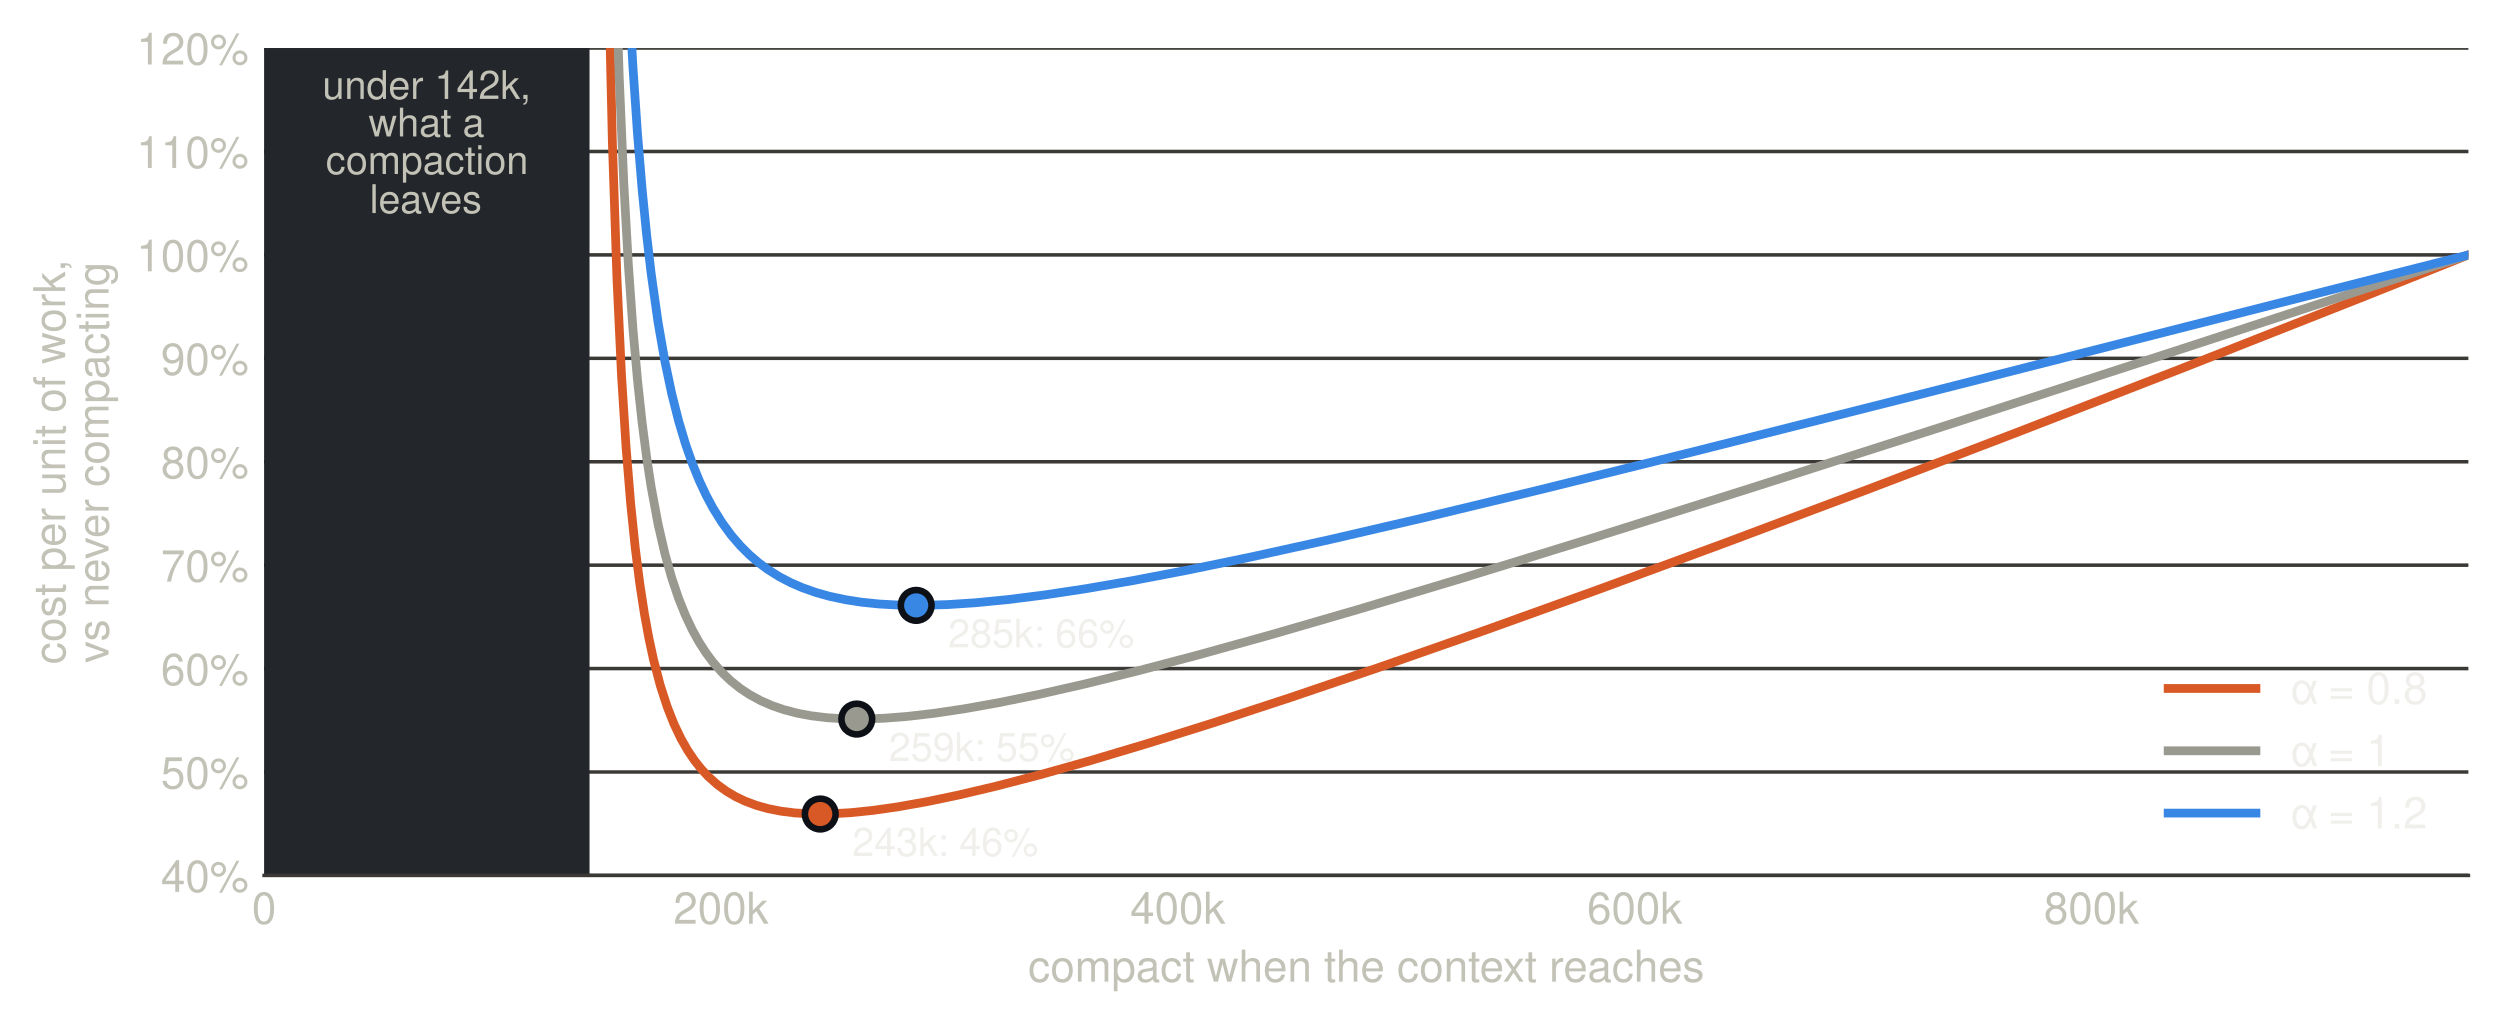
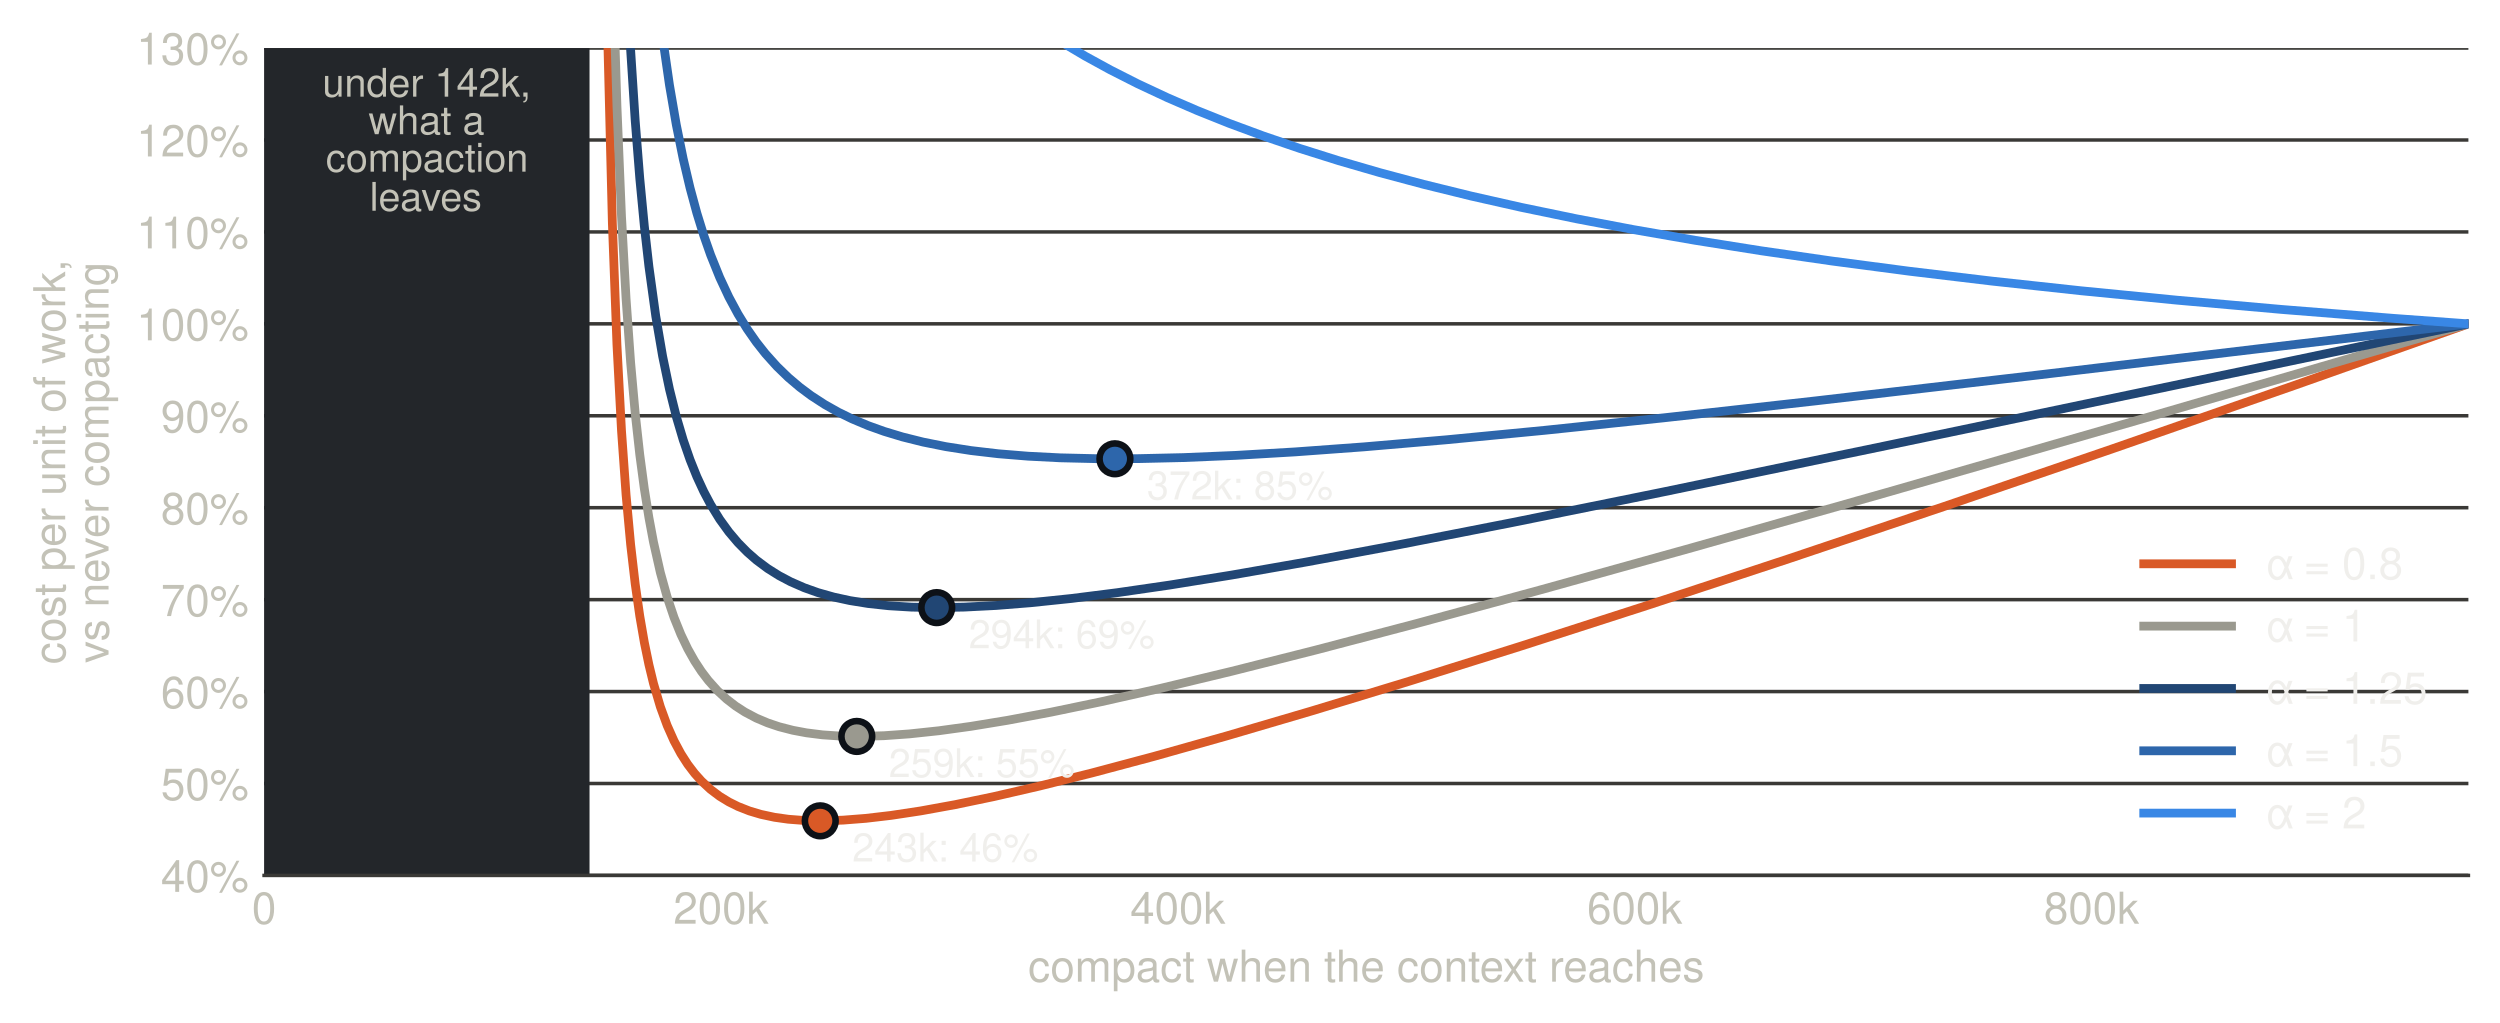
<svg xmlns="http://www.w3.org/2000/svg" xmlns:xlink="http://www.w3.org/1999/xlink" width="569.568pt" height="232.93pt" viewBox="0 0 569.568 232.93" version="1.1">
  <defs>
    <style type="text/css">*{stroke-linejoin: round; stroke-linecap: butt}</style>
  </defs>
  <g id="figure_1">
    <g id="patch_1">
      <path d="M 0 232.93  L 569.568 232.93  L 569.568 0  L 0 0  L 0 232.93  z " style="fill: none" />
    </g>
    <g id="axes_1">
      <g id="patch_2">
        <path d="M 60.168 199.446  L 562.368 199.446  L 562.368 10.95  L 60.168 10.95  L 60.168 199.446  z " style="fill: none" />
      </g>
      <g id="matplotlib.axis_1">
        <g id="xtick_1">
          <g id="line2d_1" />
          <g id="text_1">
            <text style="font-size: 10px; font-family: 'Helvetica', 'Arial', 'DejaVu Sans'; text-anchor: middle; fill: #c3c2b7" x="60.168" y="210.446" transform="rotate(-0 60.16758 210.446)">0</text>
          </g>
        </g>
        <g id="xtick_2">
          <g id="line2d_2" />
          <g id="text_2">
            <text style="font-size: 10px; font-family: 'Helvetica', 'Arial', 'DejaVu Sans'; text-anchor: middle; fill: #c3c2b7" x="164.25" y="210.446" transform="rotate(-0 164.2505 210.446)">200k</text>
          </g>
        </g>
        <g id="xtick_3">
          <g id="line2d_3" />
          <g id="text_3">
            <text style="font-size: 10px; font-family: 'Helvetica', 'Arial', 'DejaVu Sans'; text-anchor: middle; fill: #c3c2b7" x="268.333" y="210.446" transform="rotate(-0 268.3334 210.446)">400k</text>
          </g>
        </g>
        <g id="xtick_4">
          <g id="line2d_4" />
          <g id="text_4">
            <text style="font-size: 10px; font-family: 'Helvetica', 'Arial', 'DejaVu Sans'; text-anchor: middle; fill: #c3c2b7" x="372.416" y="210.446" transform="rotate(-0 372.4163 210.446)">600k</text>
          </g>
        </g>
        <g id="xtick_5">
          <g id="line2d_5" />
          <g id="text_5">
            <text style="font-size: 10px; font-family: 'Helvetica', 'Arial', 'DejaVu Sans'; text-anchor: middle; fill: #c3c2b7" x="476.499" y="210.446" transform="rotate(-0 476.4992 210.446)">800k</text>
          </g>
        </g>
        <g id="text_6">
          <text style="font-size: 10px; font-family: 'Helvetica', 'Arial', 'DejaVu Sans'; text-anchor: middle; fill: #c3c2b7" x="311.268" y="223.645" transform="rotate(-0 311.2676 223.6452)">compact when the context reaches</text>
        </g>
      </g>
      <g id="matplotlib.axis_2">
        <g id="ytick_1">
          <g id="line2d_6">
-             <path d="M 60.168 199.446  L 562.368 199.446  " clip-path="url(#p504b10a939)" style="fill: none; stroke: #3a3936; stroke-width: 0.8; stroke-linecap: square" />
+             <path d="M 60.168 199.446  L 562.368 199.446  " clip-path="url(#p92335eda85)" style="fill: none; stroke: #3a3936; stroke-width: 0.8; stroke-linecap: square" />
          </g>
          <g id="line2d_7" />
          <g id="text_7">
            <text style="font-size: 10px; font-family: 'Helvetica', 'Arial', 'DejaVu Sans'; text-anchor: end; fill: #c3c2b7" x="56.668" y="203.196" transform="rotate(-0 56.66758 203.196)">40%</text>
          </g>
        </g>
        <g id="ytick_2">
          <g id="line2d_8">
-             <path d="M 60.168 175.884  L 562.368 175.884  " clip-path="url(#p504b10a939)" style="fill: none; stroke: #3a3936; stroke-width: 0.8; stroke-linecap: square" />
+             <path d="M 60.168 178.502  L 562.368 178.502  " clip-path="url(#p92335eda85)" style="fill: none; stroke: #3a3936; stroke-width: 0.8; stroke-linecap: square" />
          </g>
          <g id="line2d_9" />
          <g id="text_8">
-             <text style="font-size: 10px; font-family: 'Helvetica', 'Arial', 'DejaVu Sans'; text-anchor: end; fill: #c3c2b7" x="56.668" y="179.634" transform="rotate(-0 56.66758 179.634)">50%</text>
+             <text style="font-size: 10px; font-family: 'Helvetica', 'Arial', 'DejaVu Sans'; text-anchor: end; fill: #c3c2b7" x="56.668" y="182.252" transform="rotate(-0 56.66758 182.252)">50%</text>
          </g>
        </g>
        <g id="ytick_3">
          <g id="line2d_10">
-             <path d="M 60.168 152.322  L 562.368 152.322  " clip-path="url(#p504b10a939)" style="fill: none; stroke: #3a3936; stroke-width: 0.8; stroke-linecap: square" />
+             <path d="M 60.168 157.558  L 562.368 157.558  " clip-path="url(#p92335eda85)" style="fill: none; stroke: #3a3936; stroke-width: 0.8; stroke-linecap: square" />
          </g>
          <g id="line2d_11" />
          <g id="text_9">
-             <text style="font-size: 10px; font-family: 'Helvetica', 'Arial', 'DejaVu Sans'; text-anchor: end; fill: #c3c2b7" x="56.668" y="156.072" transform="rotate(-0 56.66758 156.072)">60%</text>
+             <text style="font-size: 10px; font-family: 'Helvetica', 'Arial', 'DejaVu Sans'; text-anchor: end; fill: #c3c2b7" x="56.668" y="161.308" transform="rotate(-0 56.66758 161.308)">60%</text>
          </g>
        </g>
        <g id="ytick_4">
          <g id="line2d_12">
-             <path d="M 60.168 128.76  L 562.368 128.76  " clip-path="url(#p504b10a939)" style="fill: none; stroke: #3a3936; stroke-width: 0.8; stroke-linecap: square" />
+             <path d="M 60.168 136.614  L 562.368 136.614  " clip-path="url(#p92335eda85)" style="fill: none; stroke: #3a3936; stroke-width: 0.8; stroke-linecap: square" />
          </g>
          <g id="line2d_13" />
          <g id="text_10">
-             <text style="font-size: 10px; font-family: 'Helvetica', 'Arial', 'DejaVu Sans'; text-anchor: end; fill: #c3c2b7" x="56.668" y="132.51" transform="rotate(-0 56.66758 132.51)">70%</text>
+             <text style="font-size: 10px; font-family: 'Helvetica', 'Arial', 'DejaVu Sans'; text-anchor: end; fill: #c3c2b7" x="56.668" y="140.364" transform="rotate(-0 56.66758 140.364)">70%</text>
          </g>
        </g>
        <g id="ytick_5">
          <g id="line2d_14">
-             <path d="M 60.168 105.198  L 562.368 105.198  " clip-path="url(#p504b10a939)" style="fill: none; stroke: #3a3936; stroke-width: 0.8; stroke-linecap: square" />
+             <path d="M 60.168 115.67  L 562.368 115.67  " clip-path="url(#p92335eda85)" style="fill: none; stroke: #3a3936; stroke-width: 0.8; stroke-linecap: square" />
          </g>
          <g id="line2d_15" />
          <g id="text_11">
-             <text style="font-size: 10px; font-family: 'Helvetica', 'Arial', 'DejaVu Sans'; text-anchor: end; fill: #c3c2b7" x="56.668" y="108.948" transform="rotate(-0 56.66758 108.948)">80%</text>
+             <text style="font-size: 10px; font-family: 'Helvetica', 'Arial', 'DejaVu Sans'; text-anchor: end; fill: #c3c2b7" x="56.668" y="119.42" transform="rotate(-0 56.66758 119.42)">80%</text>
          </g>
        </g>
        <g id="ytick_6">
          <g id="line2d_16">
-             <path d="M 60.168 81.636  L 562.368 81.636  " clip-path="url(#p504b10a939)" style="fill: none; stroke: #3a3936; stroke-width: 0.8; stroke-linecap: square" />
+             <path d="M 60.168 94.726  L 562.368 94.726  " clip-path="url(#p92335eda85)" style="fill: none; stroke: #3a3936; stroke-width: 0.8; stroke-linecap: square" />
          </g>
          <g id="line2d_17" />
          <g id="text_12">
-             <text style="font-size: 10px; font-family: 'Helvetica', 'Arial', 'DejaVu Sans'; text-anchor: end; fill: #c3c2b7" x="56.668" y="85.386" transform="rotate(-0 56.66758 85.386)">90%</text>
+             <text style="font-size: 10px; font-family: 'Helvetica', 'Arial', 'DejaVu Sans'; text-anchor: end; fill: #c3c2b7" x="56.668" y="98.476" transform="rotate(-0 56.66758 98.476)">90%</text>
          </g>
        </g>
        <g id="ytick_7">
          <g id="line2d_18">
-             <path d="M 60.168 58.074  L 562.368 58.074  " clip-path="url(#p504b10a939)" style="fill: none; stroke: #3a3936; stroke-width: 0.8; stroke-linecap: square" />
+             <path d="M 60.168 73.782  L 562.368 73.782  " clip-path="url(#p92335eda85)" style="fill: none; stroke: #3a3936; stroke-width: 0.8; stroke-linecap: square" />
          </g>
          <g id="line2d_19" />
          <g id="text_13">
-             <text style="font-size: 10px; font-family: 'Helvetica', 'Arial', 'DejaVu Sans'; text-anchor: end; fill: #c3c2b7" x="56.668" y="61.824" transform="rotate(-0 56.66758 61.824)">100%</text>
+             <text style="font-size: 10px; font-family: 'Helvetica', 'Arial', 'DejaVu Sans'; text-anchor: end; fill: #c3c2b7" x="56.668" y="77.532" transform="rotate(-0 56.66758 77.532)">100%</text>
          </g>
        </g>
        <g id="ytick_8">
          <g id="line2d_20">
-             <path d="M 60.168 34.512  L 562.368 34.512  " clip-path="url(#p504b10a939)" style="fill: none; stroke: #3a3936; stroke-width: 0.8; stroke-linecap: square" />
+             <path d="M 60.168 52.838  L 562.368 52.838  " clip-path="url(#p92335eda85)" style="fill: none; stroke: #3a3936; stroke-width: 0.8; stroke-linecap: square" />
          </g>
          <g id="line2d_21" />
          <g id="text_14">
-             <text style="font-size: 10px; font-family: 'Helvetica', 'Arial', 'DejaVu Sans'; text-anchor: end; fill: #c3c2b7" x="56.668" y="38.262" transform="rotate(-0 56.66758 38.262)">110%</text>
+             <text style="font-size: 10px; font-family: 'Helvetica', 'Arial', 'DejaVu Sans'; text-anchor: end; fill: #c3c2b7" x="56.668" y="56.588" transform="rotate(-0 56.66758 56.588)">110%</text>
          </g>
        </g>
        <g id="ytick_9">
          <g id="line2d_22">
-             <path d="M 60.168 10.95  L 562.368 10.95  " clip-path="url(#p504b10a939)" style="fill: none; stroke: #3a3936; stroke-width: 0.8; stroke-linecap: square" />
+             <path d="M 60.168 31.894  L 562.368 31.894  " clip-path="url(#p92335eda85)" style="fill: none; stroke: #3a3936; stroke-width: 0.8; stroke-linecap: square" />
          </g>
          <g id="line2d_23" />
          <g id="text_15">
-             <text style="font-size: 10px; font-family: 'Helvetica', 'Arial', 'DejaVu Sans'; text-anchor: end; fill: #c3c2b7" x="56.668" y="14.7" transform="rotate(-0 56.66758 14.7)">120%</text>
-           </g>
-         </g>
-         <g id="text_16">
+             <text style="font-size: 10px; font-family: 'Helvetica', 'Arial', 'DejaVu Sans'; text-anchor: end; fill: #c3c2b7" x="56.668" y="35.644" transform="rotate(-0 56.66758 35.644)">120%</text>
+           </g>
+         </g>
+         <g id="ytick_10">
+           <g id="line2d_24">
+             <path d="M 60.168 10.95  L 562.368 10.95  " clip-path="url(#p92335eda85)" style="fill: none; stroke: #3a3936; stroke-width: 0.8; stroke-linecap: square" />
+           </g>
+           <g id="line2d_25" />
+           <g id="text_16">
+             <text style="font-size: 10px; font-family: 'Helvetica', 'Arial', 'DejaVu Sans'; text-anchor: end; fill: #c3c2b7" x="56.668" y="14.7" transform="rotate(-0 56.66758 14.7)">130%</text>
+           </g>
+         </g>
+         <g id="text_17">
          <text style="font-size: 10px; font-family: 'Helvetica', 'Arial', 'DejaVu Sans'; fill: #c3c2b7" transform="translate(14.84893 151.3253) rotate(-90)">cost per unit of work,</text>
          <text style="font-size: 10px; font-family: 'Helvetica', 'Arial', 'DejaVu Sans'; fill: #c3c2b7" transform="translate(24.73115 151.0496) rotate(-90)">vs never compacting</text>
        </g>
      </g>
      <g id="patch_3">
-         <path d="M 60.168 199.446  L 134.31 199.446  L 134.31 10.95  L 60.168 10.95  z " clip-path="url(#p504b10a939)" style="fill: #23262a" />
-       </g>
-       <g id="line2d_24">
-         <path d="M 138.743 -1  L 139.514 32.29  L 140.555 63.359  L 141.595 85.446  L 142.636 101.92  L 143.677 114.651  L 144.718 124.763  L 145.759 132.969  L 146.8 139.746  L 147.84 145.425  L 148.881 150.239  L 150.442 156.207  L 152.004 161.025  L 153.565 164.971  L 155.126 168.243  L 156.687 170.981  L 158.249 173.29  L 159.81 175.248  L 161.371 176.917  L 163.453 178.771  L 165.534 180.279  L 167.616 181.505  L 169.698 182.501  L 172.3 183.477  L 174.902 184.209  L 178.024 184.826  L 181.147 185.211  L 184.79 185.425  L 188.953 185.42  L 193.637 185.163  L 198.841 184.633  L 204.566 183.818  L 211.331 182.61  L 218.617 181.082  L 226.943 179.113  L 236.831 176.542  L 248.28 173.325  L 261.291 169.436  L 276.383 164.69  L 294.077 158.886  L 314.373 151.988  L 337.792 143.785  L 363.812 134.432  L 392.956 123.718  L 425.221 111.615  L 460.089 98.297  L 497.559 83.746  L 537.631 67.943  L 562.368 58.074  L 562.368 58.074  " clip-path="url(#p504b10a939)" style="fill: none; stroke: #d95926; stroke-width: 2; stroke-linecap: square" />
-       </g>
-       <g id="line2d_25">
-         <path d="M 140.462 -1  L 141.075 17.461  L 142.116 41.793  L 143.157 60.317  L 144.197 74.868  L 145.238 86.581  L 146.279 96.195  L 147.32 104.216  L 148.361 110.996  L 149.922 119.384  L 151.483 126.152  L 153.045 131.704  L 154.606 136.322  L 156.167 140.204  L 157.728 143.499  L 159.289 146.317  L 160.851 148.742  L 162.412 150.838  L 164.494 153.212  L 166.575 155.189  L 168.657 156.842  L 170.739 158.226  L 173.341 159.644  L 175.943 160.775  L 178.545 161.67  L 181.667 162.487  L 184.79 163.073  L 188.433 163.519  L 192.596 163.773  L 196.759 163.806  L 201.443 163.631  L 206.647 163.225  L 212.892 162.502  L 219.658 161.492  L 227.464 160.098  L 236.311 158.291  L 246.719 155.93  L 258.689 152.98  L 272.74 149.28  L 289.393 144.656  L 309.169 138.923  L 333.108 131.741  L 362.251 122.753  L 398.16 111.434  L 442.915 97.083  L 500.161 78.481  L 562.368 58.074  L 562.368 58.074  " clip-path="url(#p504b10a939)" style="fill: none; stroke: #9a998f; stroke-width: 2; stroke-linecap: square" />
+         <path d="M 60.168 199.446  L 134.31 199.446  L 134.31 10.95  L 60.168 10.95  z " clip-path="url(#p92335eda85)" style="fill: #23262a" />
      </g>
      <g id="line2d_26">
-         <path d="M 143.297 -1  L 144.197 15.212  L 145.238 30.457  L 146.279 42.999  L 147.32 53.485  L 148.361 62.372  L 149.922 73.405  L 151.483 82.35  L 153.045 89.727  L 154.606 95.899  L 156.167 101.124  L 157.728 105.592  L 159.289 109.443  L 160.851 112.788  L 162.412 115.71  L 164.494 119.063  L 166.575 121.904  L 168.657 124.327  L 170.739 126.404  L 172.82 128.19  L 174.902 129.73  L 177.504 131.364  L 180.106 132.726  L 182.708 133.859  L 185.831 134.967  L 188.953 135.845  L 192.596 136.626  L 196.239 137.191  L 200.402 137.617  L 205.086 137.867  L 210.29 137.912  L 216.015 137.734  L 222.26 137.321  L 229.545 136.61  L 237.872 135.561  L 247.24 134.148  L 258.168 132.261  L 270.658 129.87  L 285.23 126.849  L 302.924 122.94  L 324.261 117.988  L 350.802 111.589  L 386.19 102.815  L 439.272 89.399  L 562.368 58.074  L 562.368 58.074  " clip-path="url(#p504b10a939)" style="fill: none; stroke: #3987e5; stroke-width: 2; stroke-linecap: square" />
+         <path d="M 138.293 -1  L 138.473 9.276  L 139.514 50.863  L 140.555 78.48  L 141.595 98.113  L 142.636 112.756  L 143.677 124.073  L 144.718 133.061  L 145.759 140.355  L 146.8 146.38  L 147.84 151.427  L 148.881 155.707  L 150.442 161.011  L 152.004 165.294  L 153.565 168.802  L 155.126 171.71  L 156.687 174.144  L 158.249 176.196  L 159.81 177.937  L 161.892 179.864  L 163.973 181.429  L 166.055 182.702  L 168.137 183.738  L 170.739 184.76  L 173.341 185.535  L 176.463 186.204  L 179.586 186.644  L 183.229 186.926  L 187.392 187.004  L 192.076 186.849  L 197.28 186.441  L 203.004 185.77  L 209.77 184.746  L 217.576 183.327  L 226.423 181.487  L 236.831 179.087  L 248.801 176.093  L 262.852 172.343  L 279.505 167.656  L 298.761 161.996  L 321.138 155.176  L 346.639 147.165  L 375.262 137.938  L 407.527 127.299  L 442.915 115.392  L 481.426 102.196  L 522.539 87.87  L 562.368 73.782  L 562.368 73.782  " clip-path="url(#p92335eda85)" style="fill: none; stroke: #d95926; stroke-width: 2; stroke-linecap: square" />
+       </g>
+       <g id="line2d_27">
+         <path d="M 139.789 -1  L 140.555 24.125  L 141.595 49.279  L 142.636 68.067  L 143.677 82.611  L 144.718 94.184  L 145.759 103.596  L 146.8 111.387  L 147.84 117.932  L 148.881 123.498  L 150.442 130.425  L 152.004 136.047  L 153.565 140.682  L 155.126 144.551  L 156.687 147.816  L 158.249 150.594  L 159.81 152.974  L 161.371 155.026  L 163.453 157.343  L 165.534 159.268  L 167.616 160.874  L 169.698 162.218  L 172.3 163.596  L 174.902 164.697  L 177.504 165.572  L 180.626 166.376  L 183.749 166.961  L 187.392 167.419  L 191.555 167.7  L 196.239 167.772  L 201.443 167.611  L 207.168 167.204  L 213.933 166.481  L 221.219 165.477  L 229.545 164.109  L 239.433 162.255  L 250.882 159.875  L 264.413 156.827  L 280.546 152.952  L 299.801 148.086  L 322.7 142.064  L 350.802 134.436  L 385.67 124.734  L 429.905 112.184  L 486.63 95.846  L 561.049 74.168  L 562.368 73.782  L 562.368 73.782  " clip-path="url(#p92335eda85)" style="fill: none; stroke: #9a998f; stroke-width: 2; stroke-linecap: square" />
+       </g>
+       <g id="line2d_28">
+         <path d="M 143.014 -1  L 143.677 11.429  L 144.718 27.523  L 145.759 40.645  L 146.8 51.537  L 147.84 60.714  L 149.402 72.041  L 150.963 81.172  L 152.524 88.672  L 154.085 94.927  L 155.647 100.211  L 157.208 104.722  L 158.769 108.608  L 160.33 111.981  L 161.892 114.93  L 163.973 118.315  L 166.055 121.188  L 168.137 123.645  L 170.218 125.758  L 172.3 127.583  L 174.902 129.527  L 177.504 131.159  L 180.106 132.533  L 183.229 133.899  L 186.351 135.009  L 189.994 136.038  L 193.637 136.831  L 197.8 137.5  L 202.484 138.006  L 207.688 138.321  L 213.413 138.428  L 219.658 138.315  L 226.943 137.945  L 234.75 137.325  L 244.117 136.346  L 254.525 135.029  L 266.495 133.29  L 280.546 131.024  L 297.72 128.018  L 318.536 124.136  L 344.557 119.044  L 378.904 112.083  L 430.425 101.389  L 562.368 73.782  L 562.368 73.782  " clip-path="url(#p92335eda85)" style="fill: none; stroke: #214674; stroke-width: 2; stroke-linecap: square" />
+       </g>
+       <g id="line2d_29">
+         <path d="M 149.795 -1  L 150.963 8.565  L 152.524 19.378  L 154.085 28.451  L 155.647 36.167  L 157.208 42.803  L 158.769 48.564  L 160.33 53.61  L 161.892 58.06  L 163.973 63.23  L 166.055 67.683  L 168.137 71.553  L 170.218 74.941  L 172.3 77.924  L 174.382 80.567  L 176.984 83.467  L 179.586 85.99  L 182.188 88.197  L 184.79 90.138  L 187.912 92.168  L 191.035 93.924  L 194.157 95.448  L 197.8 96.978  L 201.443 98.283  L 205.606 99.542  L 210.29 100.711  L 215.494 101.755  L 221.219 102.65  L 227.464 103.379  L 234.229 103.931  L 241.515 104.303  L 249.842 104.5  L 259.209 104.49  L 269.617 104.251  L 281.587 103.748  L 295.118 102.952  L 310.73 101.808  L 329.465 100.201  L 351.843 98.046  L 378.904 95.208  L 413.772 91.319  L 463.732 85.504  L 562.368 73.782  L 562.368 73.782  " clip-path="url(#p92335eda85)" style="fill: none; stroke: #2d66ab; stroke-width: 2; stroke-linecap: square" />
+       </g>
+       <g id="line2d_30">
+         <path d="M 226.499 -1  L 231.107 2.459  L 236.311 6.068  L 241.515 9.402  L 247.24 12.792  L 252.964 15.926  L 259.209 19.09  L 265.974 22.256  L 272.74 25.182  L 280.026 28.099  L 287.832 30.986  L 296.159 33.83  L 305.006 36.616  L 314.373 39.336  L 324.261 41.981  L 335.19 44.669  L 346.639 47.255  L 359.129 49.841  L 372.139 52.308  L 386.19 54.748  L 401.282 57.141  L 417.415 59.475  L 435.109 61.805  L 453.844 64.045  L 474.14 66.246  L 495.998 68.39  L 519.937 70.51  L 545.437 72.543  L 562.368 73.782  L 562.368 73.782  " clip-path="url(#p92335eda85)" style="fill: none; stroke: #3987e5; stroke-width: 2; stroke-linecap: square" />
      </g>
      <g id="patch_4">
        <path d="M 60.168 199.446  L 562.368 199.446  " style="fill: none; stroke: #3a3936; stroke-width: 0.8; stroke-linejoin: miter; stroke-linecap: square" />
      </g>
-       <g id="text_17">
-         <text style="font-size: 9px; font-family: 'Helvetica', 'Arial', 'DejaVu Sans'; fill: #c3c2b7" transform="translate(73.47296 22.54643)">under 142k,</text>
-         <text style="font-size: 9px; font-family: 'Helvetica', 'Arial', 'DejaVu Sans'; fill: #c3c2b7" transform="translate(83.98117 31.0938)">what a</text>
-         <text style="font-size: 9px; font-family: 'Helvetica', 'Arial', 'DejaVu Sans'; fill: #c3c2b7" transform="translate(74.22812 39.64116)">compaction</text>
-         <text style="font-size: 9px; font-family: 'Helvetica', 'Arial', 'DejaVu Sans'; fill: #c3c2b7" transform="translate(84.23148 48.53516)">leaves</text>
-       </g>
-       <g id="line2d_27">
+       <g id="text_18">
+         <text style="font-size: 9px; font-family: 'Helvetica', 'Arial', 'DejaVu Sans'; fill: #c3c2b7" transform="translate(73.47296 22.02283)">under 142k,</text>
+         <text style="font-size: 9px; font-family: 'Helvetica', 'Arial', 'DejaVu Sans'; fill: #c3c2b7" transform="translate(83.98117 30.5702)">what a</text>
+         <text style="font-size: 9px; font-family: 'Helvetica', 'Arial', 'DejaVu Sans'; fill: #c3c2b7" transform="translate(74.22812 39.11756)">compaction</text>
+         <text style="font-size: 9px; font-family: 'Helvetica', 'Arial', 'DejaVu Sans'; fill: #c3c2b7" transform="translate(84.23148 48.01156)">leaves</text>
+       </g>
+       <g id="line2d_31">
        <defs>
          <path id="mec0bd2ce93" d="M 0 3.5  C 0.928 3.5 1.819 3.131 2.475 2.475  C 3.131 1.819 3.5 0.928 3.5 0  C 3.5 -0.928 3.131 -1.819 2.475 -2.475  C 1.819 -3.131 0.928 -3.5 0 -3.5  C -0.928 -3.5 -1.819 -3.131 -2.475 -2.475  C -3.131 -1.819 -3.5 -0.928 -3.5 0  C -3.5 0.928 -3.131 1.819 -2.475 2.475  C -1.819 3.131 -0.928 3.5 0 3.5  z " style="stroke: #0d1117; stroke-width: 1.5" />
        </defs>
-         <g clip-path="url(#p504b10a939)">
-           <use xlink:href="#mec0bd2ce93" x="186.871" y="185.452" style="fill: #d95926; stroke: #0d1117; stroke-width: 1.5" />
-         </g>
-       </g>
-       <g id="text_18">
-         <text style="font-size: 9px; font-family: 'Helvetica', 'Arial', 'DejaVu Sans'; text-anchor: start; fill: #f0efec" x="194.157" y="195.029" transform="rotate(-0 194.1573 195.0294)">243k: 46%</text>
-       </g>
-       <g id="line2d_28">
+         <g clip-path="url(#p92335eda85)">
+           <use xlink:href="#mec0bd2ce93" x="186.871" y="187.007" style="fill: #d95926; stroke: #0d1117; stroke-width: 1.5" />
+         </g>
+       </g>
+       <g id="text_19">
+         <text style="font-size: 9px; font-family: 'Helvetica', 'Arial', 'DejaVu Sans'; text-anchor: start; fill: #f0efec" x="194.157" y="196.27" transform="rotate(-0 194.1573 196.2701)">243k: 46%</text>
+       </g>
+       <g id="line2d_32">
        <defs>
          <path id="md3c864d577" d="M 0 3.5  C 0.928 3.5 1.819 3.131 2.475 2.475  C 3.131 1.819 3.5 0.928 3.5 0  C 3.5 -0.928 3.131 -1.819 2.475 -2.475  C 1.819 -3.131 0.928 -3.5 0 -3.5  C -0.928 -3.5 -1.819 -3.131 -2.475 -2.475  C -3.131 -1.819 -3.5 -0.928 -3.5 0  C -3.5 0.928 -3.131 1.819 -2.475 2.475  C -1.819 3.131 -0.928 3.5 0 3.5  z " style="stroke: #0d1117; stroke-width: 1.5" />
        </defs>
-         <g clip-path="url(#p504b10a939)">
-           <use xlink:href="#md3c864d577" x="195.198" y="163.817" style="fill: #9a998f; stroke: #0d1117; stroke-width: 1.5" />
-         </g>
-       </g>
-       <g id="text_19">
-         <text style="font-size: 9px; font-family: 'Helvetica', 'Arial', 'DejaVu Sans'; text-anchor: start; fill: #f0efec" x="202.484" y="173.394" transform="rotate(-0 202.4839 173.3941)">259k: 55%</text>
-       </g>
-       <g id="line2d_29">
-         <defs>
-           <path id="m3e93c00f11" d="M 0 3.5  C 0.928 3.5 1.819 3.131 2.475 2.475  C 3.131 1.819 3.5 0.928 3.5 0  C 3.5 -0.928 3.131 -1.819 2.475 -2.475  C 1.819 -3.131 0.928 -3.5 0 -3.5  C -0.928 -3.5 -1.819 -3.131 -2.475 -2.475  C -3.131 -1.819 -3.5 -0.928 -3.5 0  C -3.5 0.928 -3.131 1.819 -2.475 2.475  C -1.819 3.131 -0.928 3.5 0 3.5  z " style="stroke: #0d1117; stroke-width: 1.5" />
-         </defs>
-         <g clip-path="url(#p504b10a939)">
-           <use xlink:href="#m3e93c00f11" x="208.729" y="137.921" style="fill: #3987e5; stroke: #0d1117; stroke-width: 1.5" />
+         <g clip-path="url(#p92335eda85)">
+           <use xlink:href="#md3c864d577" x="195.198" y="167.775" style="fill: #9a998f; stroke: #0d1117; stroke-width: 1.5" />
        </g>
      </g>
      <g id="text_20">
-         <text style="font-size: 9px; font-family: 'Helvetica', 'Arial', 'DejaVu Sans'; text-anchor: start; fill: #f0efec" x="216.015" y="147.498" transform="rotate(-0 216.0147 147.4984)">285k: 66%</text>
+         <text style="font-size: 9px; font-family: 'Helvetica', 'Arial', 'DejaVu Sans'; text-anchor: start; fill: #f0efec" x="202.484" y="177.039" transform="rotate(-0 202.4839 177.0387)">259k: 55%</text>
+       </g>
+       <g id="line2d_33">
+         <defs>
+           <path id="m6ace564a7d" d="M 0 3.5  C 0.928 3.5 1.819 3.131 2.475 2.475  C 3.131 1.819 3.5 0.928 3.5 0  C 3.5 -0.928 3.131 -1.819 2.475 -2.475  C 1.819 -3.131 0.928 -3.5 0 -3.5  C -0.928 -3.5 -1.819 -3.131 -2.475 -2.475  C -3.131 -1.819 -3.5 -0.928 -3.5 0  C -3.5 0.928 -3.131 1.819 -2.475 2.475  C -1.819 3.131 -0.928 3.5 0 3.5  z " style="stroke: #0d1117; stroke-width: 1.5" />
+         </defs>
+         <g clip-path="url(#p92335eda85)">
+           <use xlink:href="#m6ace564a7d" x="213.413" y="138.428" style="fill: #214674; stroke: #0d1117; stroke-width: 1.5" />
+         </g>
+       </g>
+       <g id="text_21">
+         <text style="font-size: 9px; font-family: 'Helvetica', 'Arial', 'DejaVu Sans'; text-anchor: start; fill: #f0efec" x="220.698" y="147.691" transform="rotate(-0 220.6984 147.691)">294k: 69%</text>
+       </g>
+       <g id="line2d_34">
+         <defs>
+           <path id="m2ed7784922" d="M 0 3.5  C 0.928 3.5 1.819 3.131 2.475 2.475  C 3.131 1.819 3.5 0.928 3.5 0  C 3.5 -0.928 3.131 -1.819 2.475 -2.475  C 1.819 -3.131 0.928 -3.5 0 -3.5  C -0.928 -3.5 -1.819 -3.131 -2.475 -2.475  C -3.131 -1.819 -3.5 -0.928 -3.5 0  C -3.5 0.928 -3.131 1.819 -2.475 2.475  C -1.819 3.131 -0.928 3.5 0 3.5  z " style="stroke: #0d1117; stroke-width: 1.5" />
+         </defs>
+         <g clip-path="url(#p92335eda85)">
+           <use xlink:href="#m2ed7784922" x="254.005" y="104.522" style="fill: #2d66ab; stroke: #0d1117; stroke-width: 1.5" />
+         </g>
+       </g>
+       <g id="text_22">
+         <text style="font-size: 9px; font-family: 'Helvetica', 'Arial', 'DejaVu Sans'; text-anchor: start; fill: #f0efec" x="261.291" y="113.786" transform="rotate(-0 261.2907 113.7857)">372k: 85%</text>
      </g>
      <g id="legend_1">
-         <g id="line2d_30">
-           <path d="M 493.963 156.848  L 503.963 156.848  L 513.963 156.848  " style="fill: none; stroke: #d95926; stroke-width: 2; stroke-linecap: square" />
-         </g>
-         <g id="text_21">
-           <text style="font-size: 10px; font-family: 'Helvetica', 'Arial', 'DejaVu Sans'; text-anchor: start; fill: #f0efec" x="521.963" y="160.348" transform="rotate(-0 521.9629 160.3483)">α = 0.8</text>
-         </g>
-         <g id="line2d_31">
-           <path d="M 493.963 171.048  L 503.963 171.048  L 513.963 171.048  " style="fill: none; stroke: #9a998f; stroke-width: 2; stroke-linecap: square" />
-         </g>
-         <g id="text_22">
-           <text style="font-size: 10px; font-family: 'Helvetica', 'Arial', 'DejaVu Sans'; text-anchor: start; fill: #f0efec" x="521.963" y="174.548" transform="rotate(-0 521.9629 174.5476)">α = 1</text>
-         </g>
-         <g id="line2d_32">
-           <path d="M 493.963 185.247  L 503.963 185.247  L 513.963 185.247  " style="fill: none; stroke: #3987e5; stroke-width: 2; stroke-linecap: square" />
+         <g id="line2d_35">
+           <path d="M 488.402 128.45  L 498.402 128.45  L 508.402 128.45  " style="fill: none; stroke: #d95926; stroke-width: 2; stroke-linecap: square" />
        </g>
        <g id="text_23">
-           <text style="font-size: 10px; font-family: 'Helvetica', 'Arial', 'DejaVu Sans'; text-anchor: start; fill: #f0efec" x="521.963" y="188.747" transform="rotate(-0 521.9629 188.7468)">α = 1.2</text>
+           <text style="font-size: 10px; font-family: 'Helvetica', 'Arial', 'DejaVu Sans'; text-anchor: start; fill: #f0efec" x="516.402" y="131.95" transform="rotate(-0 516.402 131.9499)">α = 0.8</text>
+         </g>
+         <g id="line2d_36">
+           <path d="M 488.402 142.649  L 498.402 142.649  L 508.402 142.649  " style="fill: none; stroke: #9a998f; stroke-width: 2; stroke-linecap: square" />
+         </g>
+         <g id="text_24">
+           <text style="font-size: 10px; font-family: 'Helvetica', 'Arial', 'DejaVu Sans'; text-anchor: start; fill: #f0efec" x="516.402" y="146.149" transform="rotate(-0 516.402 146.1491)">α = 1</text>
+         </g>
+         <g id="line2d_37">
+           <path d="M 488.402 156.848  L 498.402 156.848  L 508.402 156.848  " style="fill: none; stroke: #214674; stroke-width: 2; stroke-linecap: square" />
+         </g>
+         <g id="text_25">
+           <text style="font-size: 10px; font-family: 'Helvetica', 'Arial', 'DejaVu Sans'; text-anchor: start; fill: #f0efec" x="516.402" y="160.348" transform="rotate(-0 516.402 160.3483)">α = 1.25</text>
+         </g>
+         <g id="line2d_38">
+           <path d="M 488.402 171.048  L 498.402 171.048  L 508.402 171.048  " style="fill: none; stroke: #2d66ab; stroke-width: 2; stroke-linecap: square" />
+         </g>
+         <g id="text_26">
+           <text style="font-size: 10px; font-family: 'Helvetica', 'Arial', 'DejaVu Sans'; text-anchor: start; fill: #f0efec" x="516.402" y="174.548" transform="rotate(-0 516.402 174.5476)">α = 1.5</text>
+         </g>
+         <g id="line2d_39">
+           <path d="M 488.402 185.247  L 498.402 185.247  L 508.402 185.247  " style="fill: none; stroke: #3987e5; stroke-width: 2; stroke-linecap: square" />
+         </g>
+         <g id="text_27">
+           <text style="font-size: 10px; font-family: 'Helvetica', 'Arial', 'DejaVu Sans'; text-anchor: start; fill: #f0efec" x="516.402" y="188.747" transform="rotate(-0 516.402 188.7468)">α = 2</text>
        </g>
      </g>
    </g>
  </g>
  <defs>
-     <clipPath id="p504b10a939">
+     <clipPath id="p92335eda85">
      <rect x="60.168" y="10.95" width="502.2" height="188.496" />
    </clipPath>
  </defs>
</svg>
